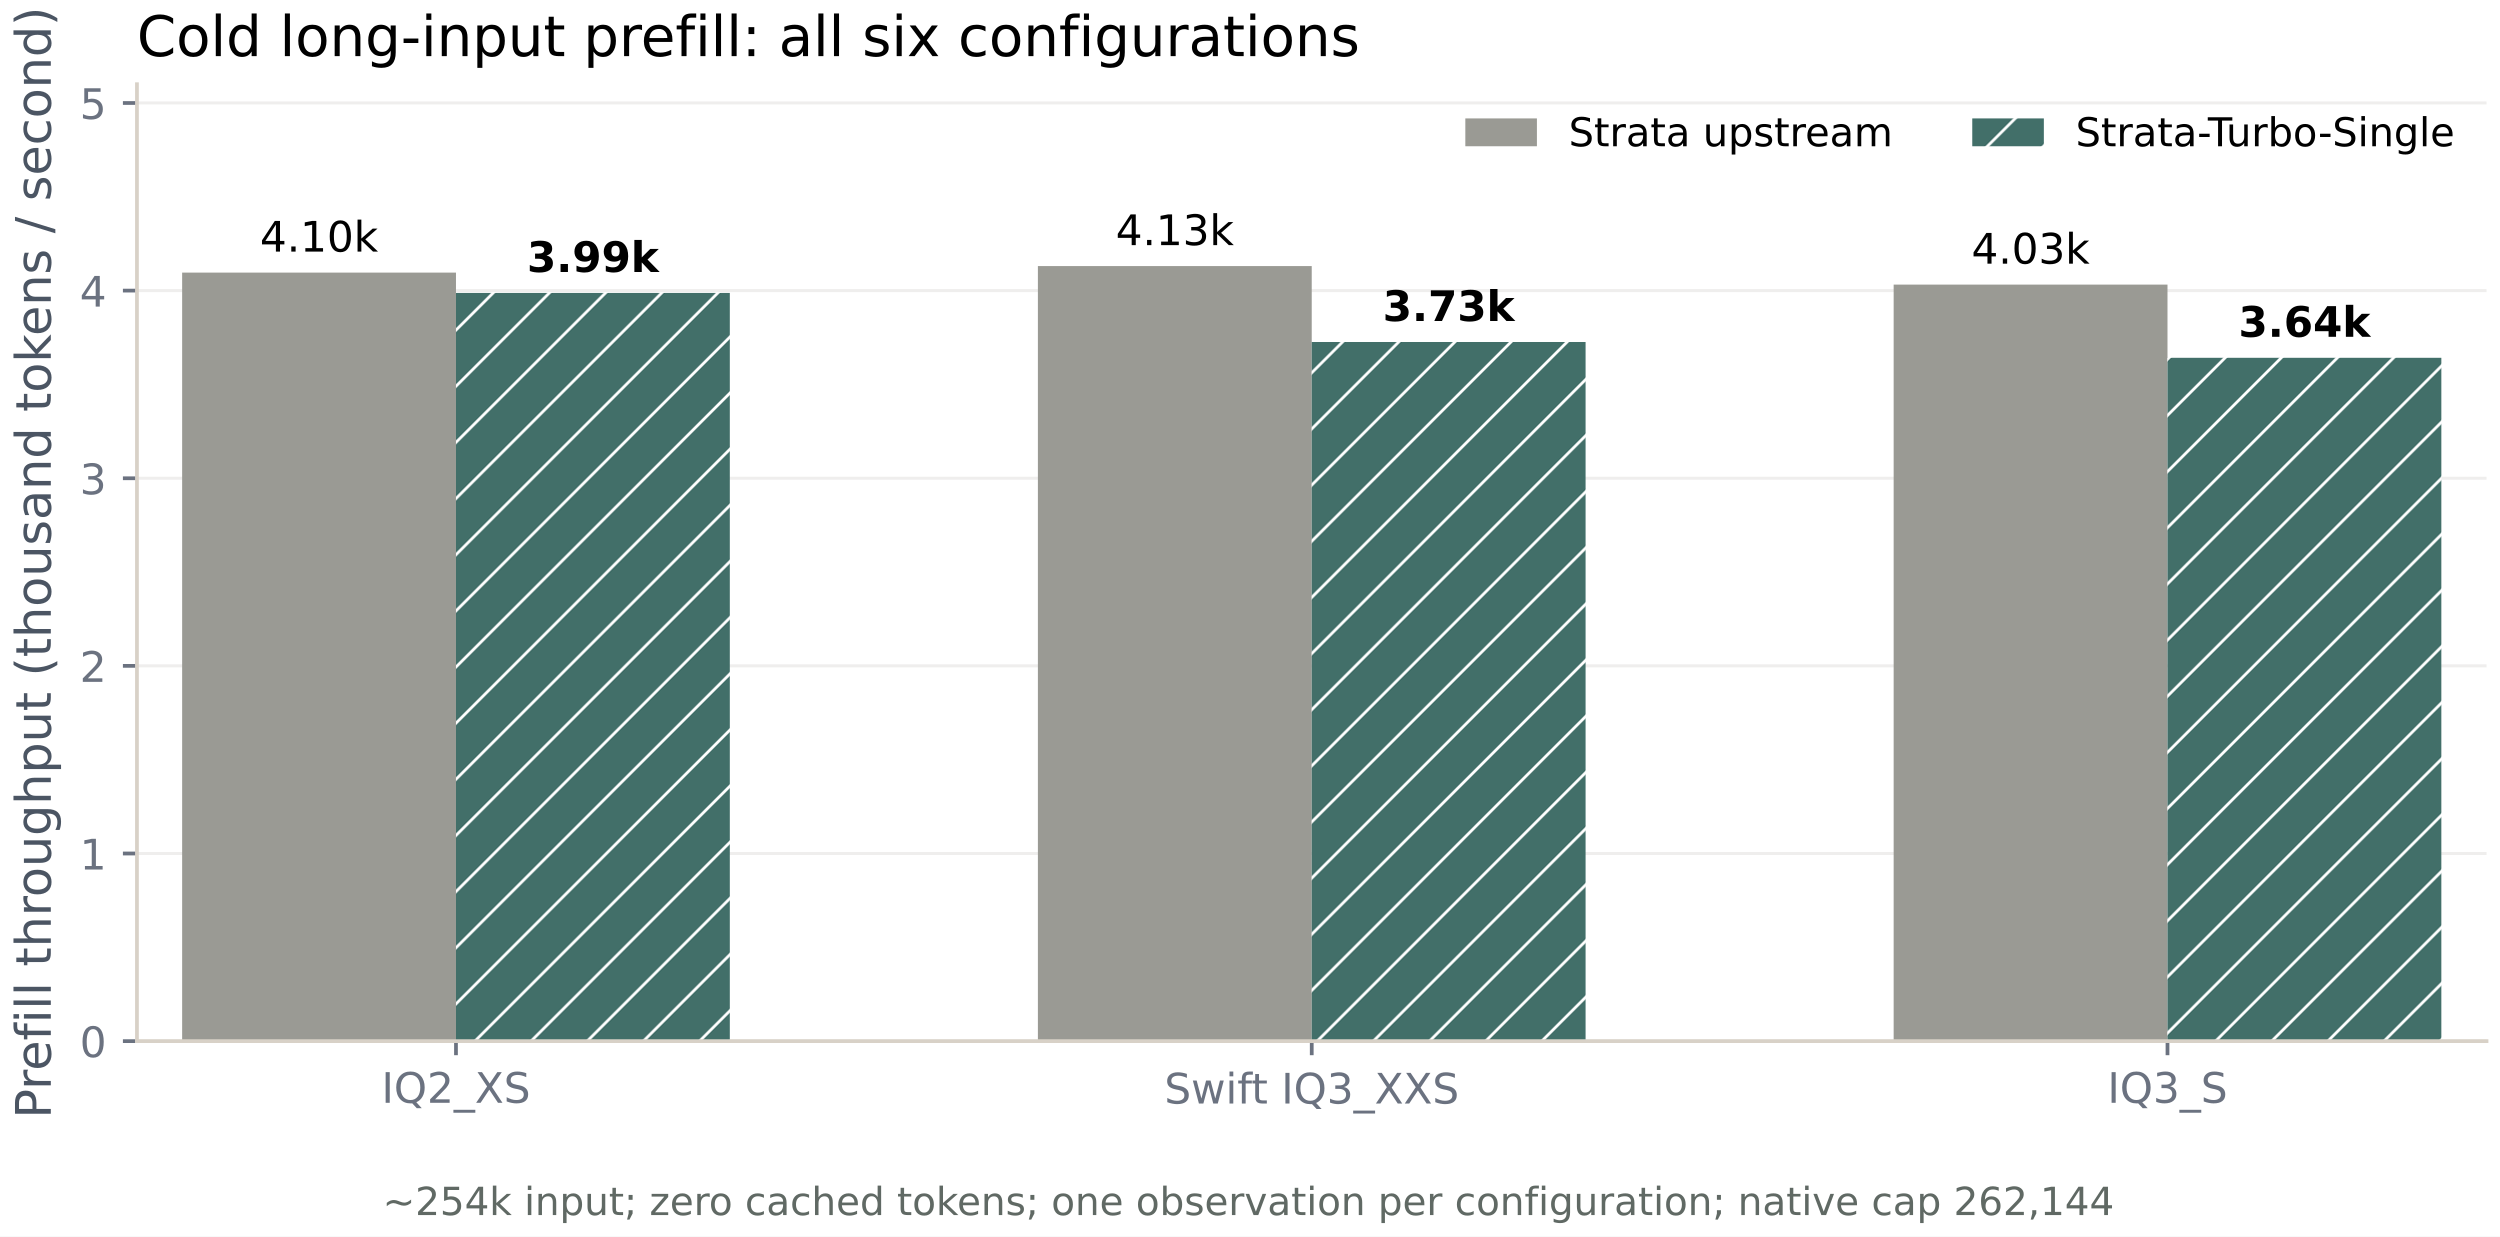
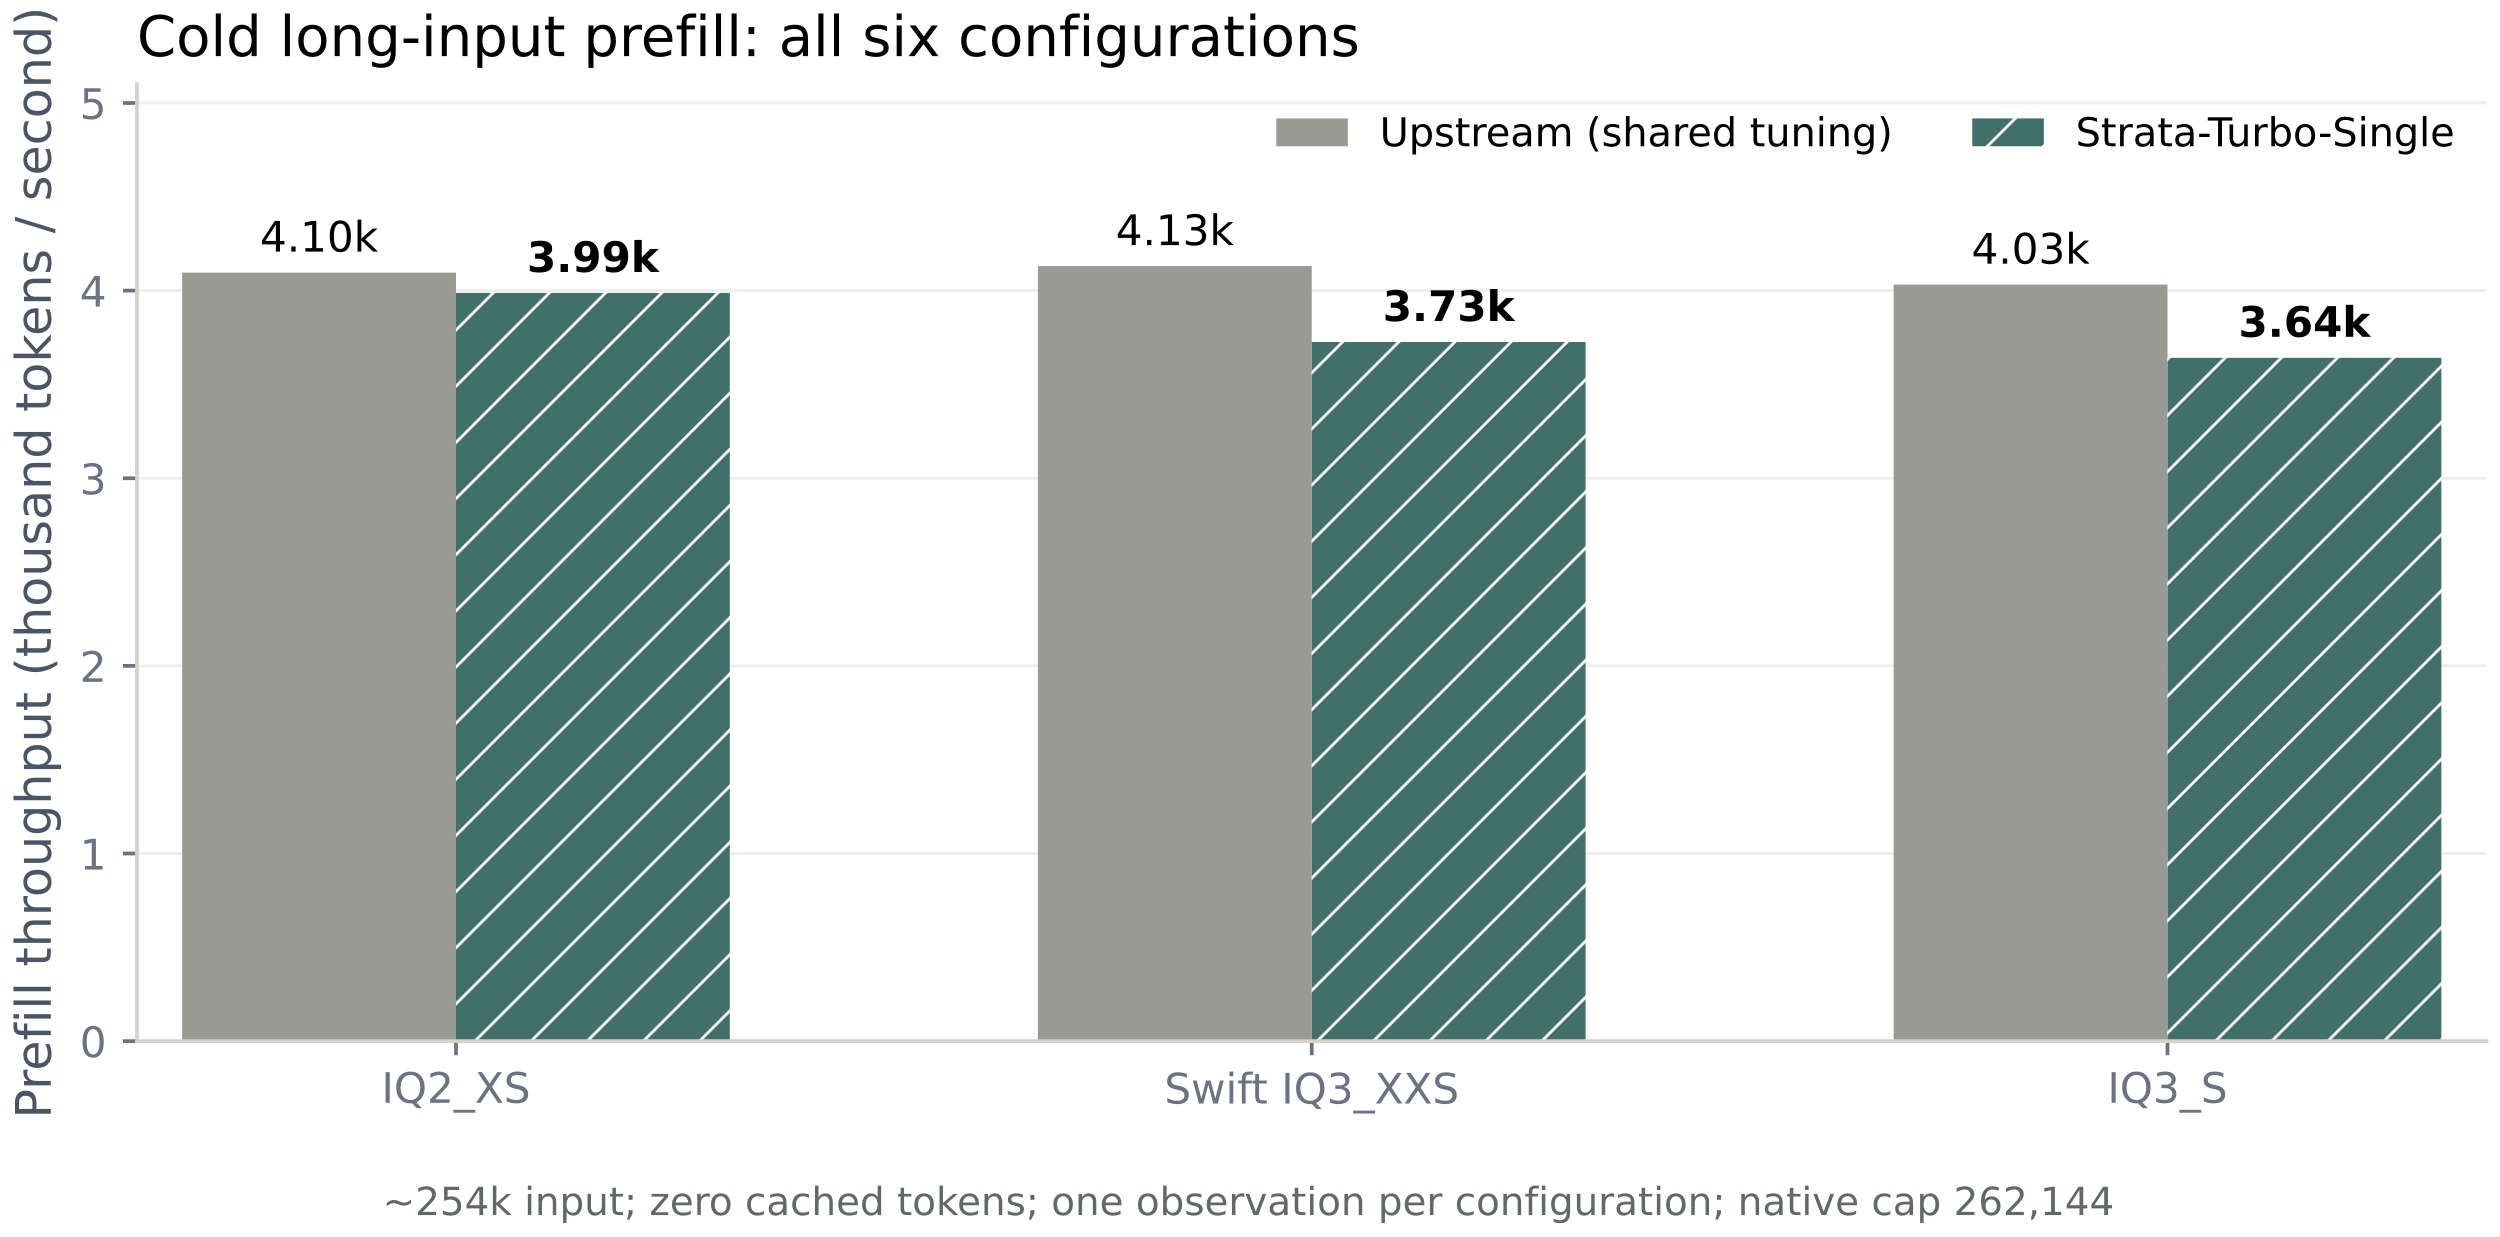
<svg xmlns="http://www.w3.org/2000/svg" xmlns:xlink="http://www.w3.org/1999/xlink" width="534.288pt" height="264.284pt" viewBox="0 0 534.288 264.284" version="1.1">
  <defs>
    <style type="text/css">*{stroke-linejoin: round; stroke-linecap: butt}</style>
  </defs>
  <g id="figure_1">
    <g id="patch_1">
-       <path d="M 0 264.284  L 534.288 264.284  L 534.288 0  L 0 0  z " style="fill: #ffffff" />
+       <path d="M 0 264.284 L 534.288 264.284 L 534.288 0 L 0 0 z " style="fill: #ffffff" />
    </g>
    <g id="axes_1">
      <g id="patch_2">
-         <path d="M 29.268 222.506  L 531.408 222.506  L 531.408 17.998  L 29.268 17.998  z " style="fill: #ffffff" />
+         <path d="M 29.268 222.506 L 531.408 222.506 L 531.408 17.998 L 29.268 17.998 z " style="fill: #ffffff" />
      </g>
      <g id="matplotlib.axis_1">
        <g id="xtick_1">
          <g id="line2d_1">
            <defs>
-               <path id="m79c7192d1d" d="M 0 0  L 0 3  " style="stroke: #6b7280; stroke-width: 0.8" />
+               <path id="mefcb5381b3" d="M 0 0 L 0 3 " style="stroke: #6b7280; stroke-width: 0.8" />
            </defs>
            <g>
-               <use xlink:href="#m79c7192d1d" x="97.449" y="222.506" style="fill: #6b7280; stroke: #6b7280; stroke-width: 0.8" />
+               <use xlink:href="#mefcb5381b3" x="97.449" y="222.506" style="fill: #6b7280; stroke: #6b7280; stroke-width: 0.8" />
            </g>
          </g>
          <g id="text_1">
            <text style="font-size: 9px; font-family: 'DejaVu Sans', 'Arial', 'Liberation Sans', sans-serif; text-anchor: middle; fill: #6b7280" x="97.449" y="235.686" transform="rotate(-0 97.4493 235.6858)">IQ2_XS</text>
          </g>
        </g>
        <g id="xtick_2">
          <g id="line2d_2">
            <g>
-               <use xlink:href="#m79c7192d1d" x="280.338" y="222.506" style="fill: #6b7280; stroke: #6b7280; stroke-width: 0.8" />
+               <use xlink:href="#mefcb5381b3" x="280.338" y="222.506" style="fill: #6b7280; stroke: #6b7280; stroke-width: 0.8" />
            </g>
          </g>
          <g id="text_2">
            <text style="font-size: 9px; font-family: 'DejaVu Sans', 'Arial', 'Liberation Sans', sans-serif; text-anchor: middle; fill: #6b7280" x="280.338" y="235.845" transform="rotate(-0 280.3383 235.8447)">Swift IQ3_XXS</text>
          </g>
        </g>
        <g id="xtick_3">
          <g id="line2d_3">
            <g>
-               <use xlink:href="#m79c7192d1d" x="463.227" y="222.506" style="fill: #6b7280; stroke: #6b7280; stroke-width: 0.8" />
+               <use xlink:href="#mefcb5381b3" x="463.227" y="222.506" style="fill: #6b7280; stroke: #6b7280; stroke-width: 0.8" />
            </g>
          </g>
          <g id="text_3">
            <text style="font-size: 9px; font-family: 'DejaVu Sans', 'Arial', 'Liberation Sans', sans-serif; text-anchor: middle; fill: #6b7280" x="463.227" y="235.686" transform="rotate(-0 463.2273 235.6858)">IQ3_S</text>
          </g>
        </g>
      </g>
      <g id="matplotlib.axis_2">
        <g id="ytick_1">
          <g id="line2d_4">
-             <path d="M 29.268 222.506  L 531.408 222.506  " clip-path="url(#p3680d81c68)" style="fill: none; stroke: #e7e5e4; stroke-opacity: 0.65; stroke-width: 0.65; stroke-linecap: square" />
+             <path d="M 29.268 222.506 L 531.408 222.506 " clip-path="url(#p597f45938c)" style="fill: none; stroke: #e7e5e4; stroke-opacity: 0.65; stroke-width: 0.65; stroke-linecap: square" />
          </g>
          <g id="line2d_5">
            <defs>
-               <path id="mba3ac8a917" d="M 0 0  L -3 0  " style="stroke: #6b7280; stroke-width: 0.8" />
+               <path id="m29ea61cc94" d="M 0 0 L -3 0 " style="stroke: #6b7280; stroke-width: 0.8" />
            </defs>
            <g>
-               <use xlink:href="#mba3ac8a917" x="29.268" y="222.506" style="fill: #6b7280; stroke: #6b7280; stroke-width: 0.8" />
+               <use xlink:href="#m29ea61cc94" x="29.268" y="222.506" style="fill: #6b7280; stroke: #6b7280; stroke-width: 0.8" />
            </g>
          </g>
          <g id="text_4">
            <text style="font-size: 9px; font-family: 'DejaVu Sans', 'Arial', 'Liberation Sans', sans-serif; text-anchor: end; fill: #6b7280" x="22.768" y="225.925" transform="rotate(-0 22.76828 225.9254)">0</text>
          </g>
        </g>
        <g id="ytick_2">
          <g id="line2d_6">
-             <path d="M 29.268 182.407  L 531.408 182.407  " clip-path="url(#p3680d81c68)" style="fill: none; stroke: #e7e5e4; stroke-opacity: 0.65; stroke-width: 0.65; stroke-linecap: square" />
+             <path d="M 29.268 182.407 L 531.408 182.407 " clip-path="url(#p597f45938c)" style="fill: none; stroke: #e7e5e4; stroke-opacity: 0.65; stroke-width: 0.65; stroke-linecap: square" />
          </g>
          <g id="line2d_7">
            <g>
-               <use xlink:href="#mba3ac8a917" x="29.268" y="182.407" style="fill: #6b7280; stroke: #6b7280; stroke-width: 0.8" />
+               <use xlink:href="#m29ea61cc94" x="29.268" y="182.407" style="fill: #6b7280; stroke: #6b7280; stroke-width: 0.8" />
            </g>
          </g>
          <g id="text_5">
            <text style="font-size: 9px; font-family: 'DejaVu Sans', 'Arial', 'Liberation Sans', sans-serif; text-anchor: end; fill: #6b7280" x="22.768" y="185.826" transform="rotate(-0 22.76828 185.8258)">1</text>
          </g>
        </g>
        <g id="ytick_3">
          <g id="line2d_8">
-             <path d="M 29.268 142.307  L 531.408 142.307  " clip-path="url(#p3680d81c68)" style="fill: none; stroke: #e7e5e4; stroke-opacity: 0.65; stroke-width: 0.65; stroke-linecap: square" />
+             <path d="M 29.268 142.307 L 531.408 142.307 " clip-path="url(#p597f45938c)" style="fill: none; stroke: #e7e5e4; stroke-opacity: 0.65; stroke-width: 0.65; stroke-linecap: square" />
          </g>
          <g id="line2d_9">
            <g>
-               <use xlink:href="#mba3ac8a917" x="29.268" y="142.307" style="fill: #6b7280; stroke: #6b7280; stroke-width: 0.8" />
+               <use xlink:href="#m29ea61cc94" x="29.268" y="142.307" style="fill: #6b7280; stroke: #6b7280; stroke-width: 0.8" />
            </g>
          </g>
          <g id="text_6">
            <text style="font-size: 9px; font-family: 'DejaVu Sans', 'Arial', 'Liberation Sans', sans-serif; text-anchor: end; fill: #6b7280" x="22.768" y="145.726" transform="rotate(-0 22.76828 145.7262)">2</text>
          </g>
        </g>
        <g id="ytick_4">
          <g id="line2d_10">
-             <path d="M 29.268 102.207  L 531.408 102.207  " clip-path="url(#p3680d81c68)" style="fill: none; stroke: #e7e5e4; stroke-opacity: 0.65; stroke-width: 0.65; stroke-linecap: square" />
+             <path d="M 29.268 102.207 L 531.408 102.207 " clip-path="url(#p597f45938c)" style="fill: none; stroke: #e7e5e4; stroke-opacity: 0.65; stroke-width: 0.65; stroke-linecap: square" />
          </g>
          <g id="line2d_11">
            <g>
-               <use xlink:href="#mba3ac8a917" x="29.268" y="102.207" style="fill: #6b7280; stroke: #6b7280; stroke-width: 0.8" />
+               <use xlink:href="#m29ea61cc94" x="29.268" y="102.207" style="fill: #6b7280; stroke: #6b7280; stroke-width: 0.8" />
            </g>
          </g>
          <g id="text_7">
            <text style="font-size: 9px; font-family: 'DejaVu Sans', 'Arial', 'Liberation Sans', sans-serif; text-anchor: end; fill: #6b7280" x="22.768" y="105.627" transform="rotate(-0 22.76828 105.6266)">3</text>
          </g>
        </g>
        <g id="ytick_5">
          <g id="line2d_12">
-             <path d="M 29.268 62.108  L 531.408 62.108  " clip-path="url(#p3680d81c68)" style="fill: none; stroke: #e7e5e4; stroke-opacity: 0.65; stroke-width: 0.65; stroke-linecap: square" />
+             <path d="M 29.268 62.108 L 531.408 62.108 " clip-path="url(#p597f45938c)" style="fill: none; stroke: #e7e5e4; stroke-opacity: 0.65; stroke-width: 0.65; stroke-linecap: square" />
          </g>
          <g id="line2d_13">
            <g>
-               <use xlink:href="#mba3ac8a917" x="29.268" y="62.108" style="fill: #6b7280; stroke: #6b7280; stroke-width: 0.8" />
+               <use xlink:href="#m29ea61cc94" x="29.268" y="62.108" style="fill: #6b7280; stroke: #6b7280; stroke-width: 0.8" />
            </g>
          </g>
          <g id="text_8">
            <text style="font-size: 9px; font-family: 'DejaVu Sans', 'Arial', 'Liberation Sans', sans-serif; text-anchor: end; fill: #6b7280" x="22.768" y="65.527" transform="rotate(-0 22.76828 65.52699)">4</text>
          </g>
        </g>
        <g id="ytick_6">
          <g id="line2d_14">
-             <path d="M 29.268 22.008  L 531.408 22.008  " clip-path="url(#p3680d81c68)" style="fill: none; stroke: #e7e5e4; stroke-opacity: 0.65; stroke-width: 0.65; stroke-linecap: square" />
+             <path d="M 29.268 22.008 L 531.408 22.008 " clip-path="url(#p597f45938c)" style="fill: none; stroke: #e7e5e4; stroke-opacity: 0.65; stroke-width: 0.65; stroke-linecap: square" />
          </g>
          <g id="line2d_15">
            <g>
-               <use xlink:href="#mba3ac8a917" x="29.268" y="22.008" style="fill: #6b7280; stroke: #6b7280; stroke-width: 0.8" />
+               <use xlink:href="#m29ea61cc94" x="29.268" y="22.008" style="fill: #6b7280; stroke: #6b7280; stroke-width: 0.8" />
            </g>
          </g>
          <g id="text_9">
            <text style="font-size: 9px; font-family: 'DejaVu Sans', 'Arial', 'Liberation Sans', sans-serif; text-anchor: end; fill: #6b7280" x="22.768" y="25.427" transform="rotate(-0 22.76828 25.42738)">5</text>
          </g>
        </g>
        <g id="text_10">
          <text style="font-size: 10.5px; font-family: 'DejaVu Sans', 'Arial', 'Liberation Sans', sans-serif; text-anchor: middle; fill: #4b5563" x="10.858" y="120.252" transform="rotate(-90 10.85836 120.2521)">Prefill throughput (thousand tokens / second)</text>
        </g>
      </g>
      <g id="patch_3">
-         <path d="M 38.925 222.506  L 97.449 222.506  L 97.449 58.254  L 38.925 58.254  z " clip-path="url(#p3680d81c68)" style="fill: #9a9a94" />
+         <path d="M 38.925 222.506 L 97.449 222.506 L 97.449 58.254 L 38.925 58.254 z " clip-path="url(#p597f45938c)" style="fill: #9a9a94" />
      </g>
      <g id="patch_4">
-         <path d="M 221.814 222.506  L 280.338 222.506  L 280.338 56.863  L 221.814 56.863  z " clip-path="url(#p3680d81c68)" style="fill: #9a9a94" />
+         <path d="M 221.814 222.506 L 280.338 222.506 L 280.338 56.863 L 221.814 56.863 z " clip-path="url(#p597f45938c)" style="fill: #9a9a94" />
      </g>
      <g id="patch_5">
-         <path d="M 404.703 222.506  L 463.227 222.506  L 463.227 60.825  L 404.703 60.825  z " clip-path="url(#p3680d81c68)" style="fill: #9a9a94" />
+         <path d="M 404.703 222.506 L 463.227 222.506 L 463.227 60.825 L 404.703 60.825 z " clip-path="url(#p597f45938c)" style="fill: #9a9a94" />
      </g>
      <g id="patch_6">
-         <path d="M 97.449 222.506  L 155.974 222.506  L 155.974 62.601  L 97.449 62.601  z " clip-path="url(#p3680d81c68)" style="fill: url(#h258467265c)" />
+         <path d="M 97.449 222.506 L 155.974 222.506 L 155.974 62.601 L 97.449 62.601 z " clip-path="url(#p597f45938c)" style="fill: url(#he2ada79611)" />
      </g>
      <g id="patch_7">
-         <path d="M 280.338 222.506  L 338.863 222.506  L 338.863 73.087  L 280.338 73.087  z " clip-path="url(#p3680d81c68)" style="fill: url(#h258467265c)" />
+         <path d="M 280.338 222.506 L 338.863 222.506 L 338.863 73.087 L 280.338 73.087 z " clip-path="url(#p597f45938c)" style="fill: url(#he2ada79611)" />
      </g>
      <g id="patch_8">
-         <path d="M 463.227 222.506  L 521.752 222.506  L 521.752 76.463  L 463.227 76.463  z " clip-path="url(#p3680d81c68)" style="fill: url(#h258467265c)" />
+         <path d="M 463.227 222.506 L 521.752 222.506 L 521.752 76.463 L 463.227 76.463 z " clip-path="url(#p597f45938c)" style="fill: url(#he2ada79611)" />
      </g>
      <g id="patch_9">
-         <path d="M 29.268 222.506  L 29.268 17.998  " style="fill: none; stroke: #d8d1c7; stroke-width: 0.8; stroke-linejoin: miter; stroke-linecap: square" />
+         <path d="M 29.268 222.506 L 29.268 17.998 " style="fill: none; stroke: #d8d1c7; stroke-width: 0.8; stroke-linejoin: miter; stroke-linecap: square" />
      </g>
      <g id="patch_10">
-         <path d="M 29.268 222.506  L 531.408 222.506  " style="fill: none; stroke: #d8d1c7; stroke-width: 0.8; stroke-linejoin: miter; stroke-linecap: square" />
+         <path d="M 29.268 222.506 L 531.408 222.506 " style="fill: none; stroke: #d8d1c7; stroke-width: 0.8; stroke-linejoin: miter; stroke-linecap: square" />
      </g>
      <g id="text_11">
        <text style="font-size: 9px; font-family: 'DejaVu Sans', 'Arial', 'Liberation Sans', sans-serif; text-anchor: middle" x="68.187" y="53.776" transform="rotate(-0 68.18706 53.77593)">4.10k</text>
      </g>
      <g id="text_12">
        <text style="font-size: 9px; font-family: 'DejaVu Sans', 'Arial', 'Liberation Sans', sans-serif; text-anchor: middle" x="251.076" y="52.384" transform="rotate(-0 251.076 52.38447)">4.13k</text>
      </g>
      <g id="text_13">
        <text style="font-size: 9px; font-family: 'DejaVu Sans', 'Arial', 'Liberation Sans', sans-serif; text-anchor: middle" x="433.965" y="56.346" transform="rotate(-0 433.965 56.34631)">4.03k</text>
      </g>
      <g id="text_14">
        <text style="font-weight: 700; font-size: 9px; font-family: 'DejaVu Sans', 'Arial', 'Liberation Sans', sans-serif; text-anchor: middle" x="126.712" y="58.123" transform="rotate(-0 126.7115 58.12273)">3.99k</text>
      </g>
      <g id="text_15">
        <text style="font-weight: 700; font-size: 9px; font-family: 'DejaVu Sans', 'Arial', 'Liberation Sans', sans-serif; text-anchor: middle" x="309.601" y="68.609" transform="rotate(-0 309.6005 68.60877)">3.73k</text>
      </g>
      <g id="text_16">
        <text style="font-weight: 700; font-size: 9px; font-family: 'DejaVu Sans', 'Arial', 'Liberation Sans', sans-serif; text-anchor: middle" x="492.49" y="71.985" transform="rotate(-0 492.4895 71.98516)">3.64k</text>
      </g>
      <g id="text_17">
        <text style="font-size: 12px; font-family: 'DejaVu Sans', 'Arial', 'Liberation Sans', sans-serif; text-anchor: start" x="29.268" y="11.998" transform="rotate(-0 29.26828 11.99812)">Cold long-input prefill: all six configurations</text>
      </g>
      <g id="legend_1">
        <g id="patch_11">
-           <path d="M 313.163 31.257  L 328.463 31.257  L 328.463 25.307  L 313.163 25.307  z " style="fill: #9a9a94" />
+           <path d="M 272.764 31.257 L 288.064 31.257 L 288.064 25.307 L 272.764 25.307 z " style="fill: #9a9a94" />
        </g>
        <g id="text_18">
-           <text style="font-size: 8.5px; font-family: 'DejaVu Sans', 'Arial', 'Liberation Sans', sans-serif; text-anchor: start" x="335.263" y="31.257" transform="rotate(-0 335.2628 31.2568)">Strata upstream</text>
+           <text style="font-size: 8.5px; font-family: 'DejaVu Sans', 'Arial', 'Liberation Sans', sans-serif; text-anchor: start" x="294.864" y="31.257" transform="rotate(-0 294.8639 31.2568)">Upstream (shared tuning)</text>
        </g>
        <g id="patch_12">
-           <path d="M 421.502 31.257  L 436.802 31.257  L 436.802 25.307  L 421.502 25.307  z " style="fill: url(#h258467265c)" />
+           <path d="M 421.502 31.257 L 436.802 31.257 L 436.802 25.307 L 421.502 25.307 z " style="fill: url(#he2ada79611)" />
        </g>
        <g id="text_19">
          <text style="font-size: 8.5px; font-family: 'DejaVu Sans', 'Arial', 'Liberation Sans', sans-serif; text-anchor: start" x="443.602" y="31.257" transform="rotate(-0 443.602 31.2568)">Strata-Turbo-Single</text>
        </g>
      </g>
    </g>
    <g id="text_20">
      <text style="font-size: 8.3px; font-family: 'DejaVu Sans', 'Arial', 'Liberation Sans', sans-serif; text-anchor: middle; fill: #606964" x="266.808" y="259.678" transform="rotate(-0 266.8083 259.6781)">~254k input; zero cached tokens; one observation per configuration; native cap 262,144</text>
    </g>
  </g>
  <defs>
-     <clipPath id="p3680d81c68">
+     <clipPath id="p597f45938c">
      <rect x="29.268" y="17.998" width="502.14" height="204.508" />
    </clipPath>
  </defs>
  <defs>
-     <pattern id="h258467265c" patternUnits="userSpaceOnUse" x="0" y="0" width="72" height="72">
+     <pattern id="he2ada79611" patternUnits="userSpaceOnUse" x="0" y="0" width="72" height="72">
      <rect x="0" y="0" width="73" height="73" fill="#426f69" />
-       <path d="M -36 36  L 36 -36  M -30 42  L 42 -30  M -24 48  L 48 -24  M -18 54  L 54 -18  M -12 60  L 60 -12  M -6 66  L 66 -6  M 0 72  L 72 0  M 6 78  L 78 6  M 12 84  L 84 12  M 18 90  L 90 18  M 24 96  L 96 24  M 30 102  L 102 30  M 36 108  L 108 36  " style="fill: #ffffff; stroke: #ffffff; stroke-width: 0.6; stroke-linecap: butt; stroke-linejoin: miter" />
+       <path d="M -36 36 L 36 -36 M -30 42 L 42 -30 M -24 48 L 48 -24 M -18 54 L 54 -18 M -12 60 L 60 -12 M -6 66 L 66 -6 M 0 72 L 72 0 M 6 78 L 78 6 M 12 84 L 84 12 M 18 90 L 90 18 M 24 96 L 96 24 M 30 102 L 102 30 M 36 108 L 108 36 " style="fill: #ffffff; stroke: #ffffff; stroke-width: 0.6; stroke-linecap: butt; stroke-linejoin: miter" />
    </pattern>
  </defs>
</svg>
